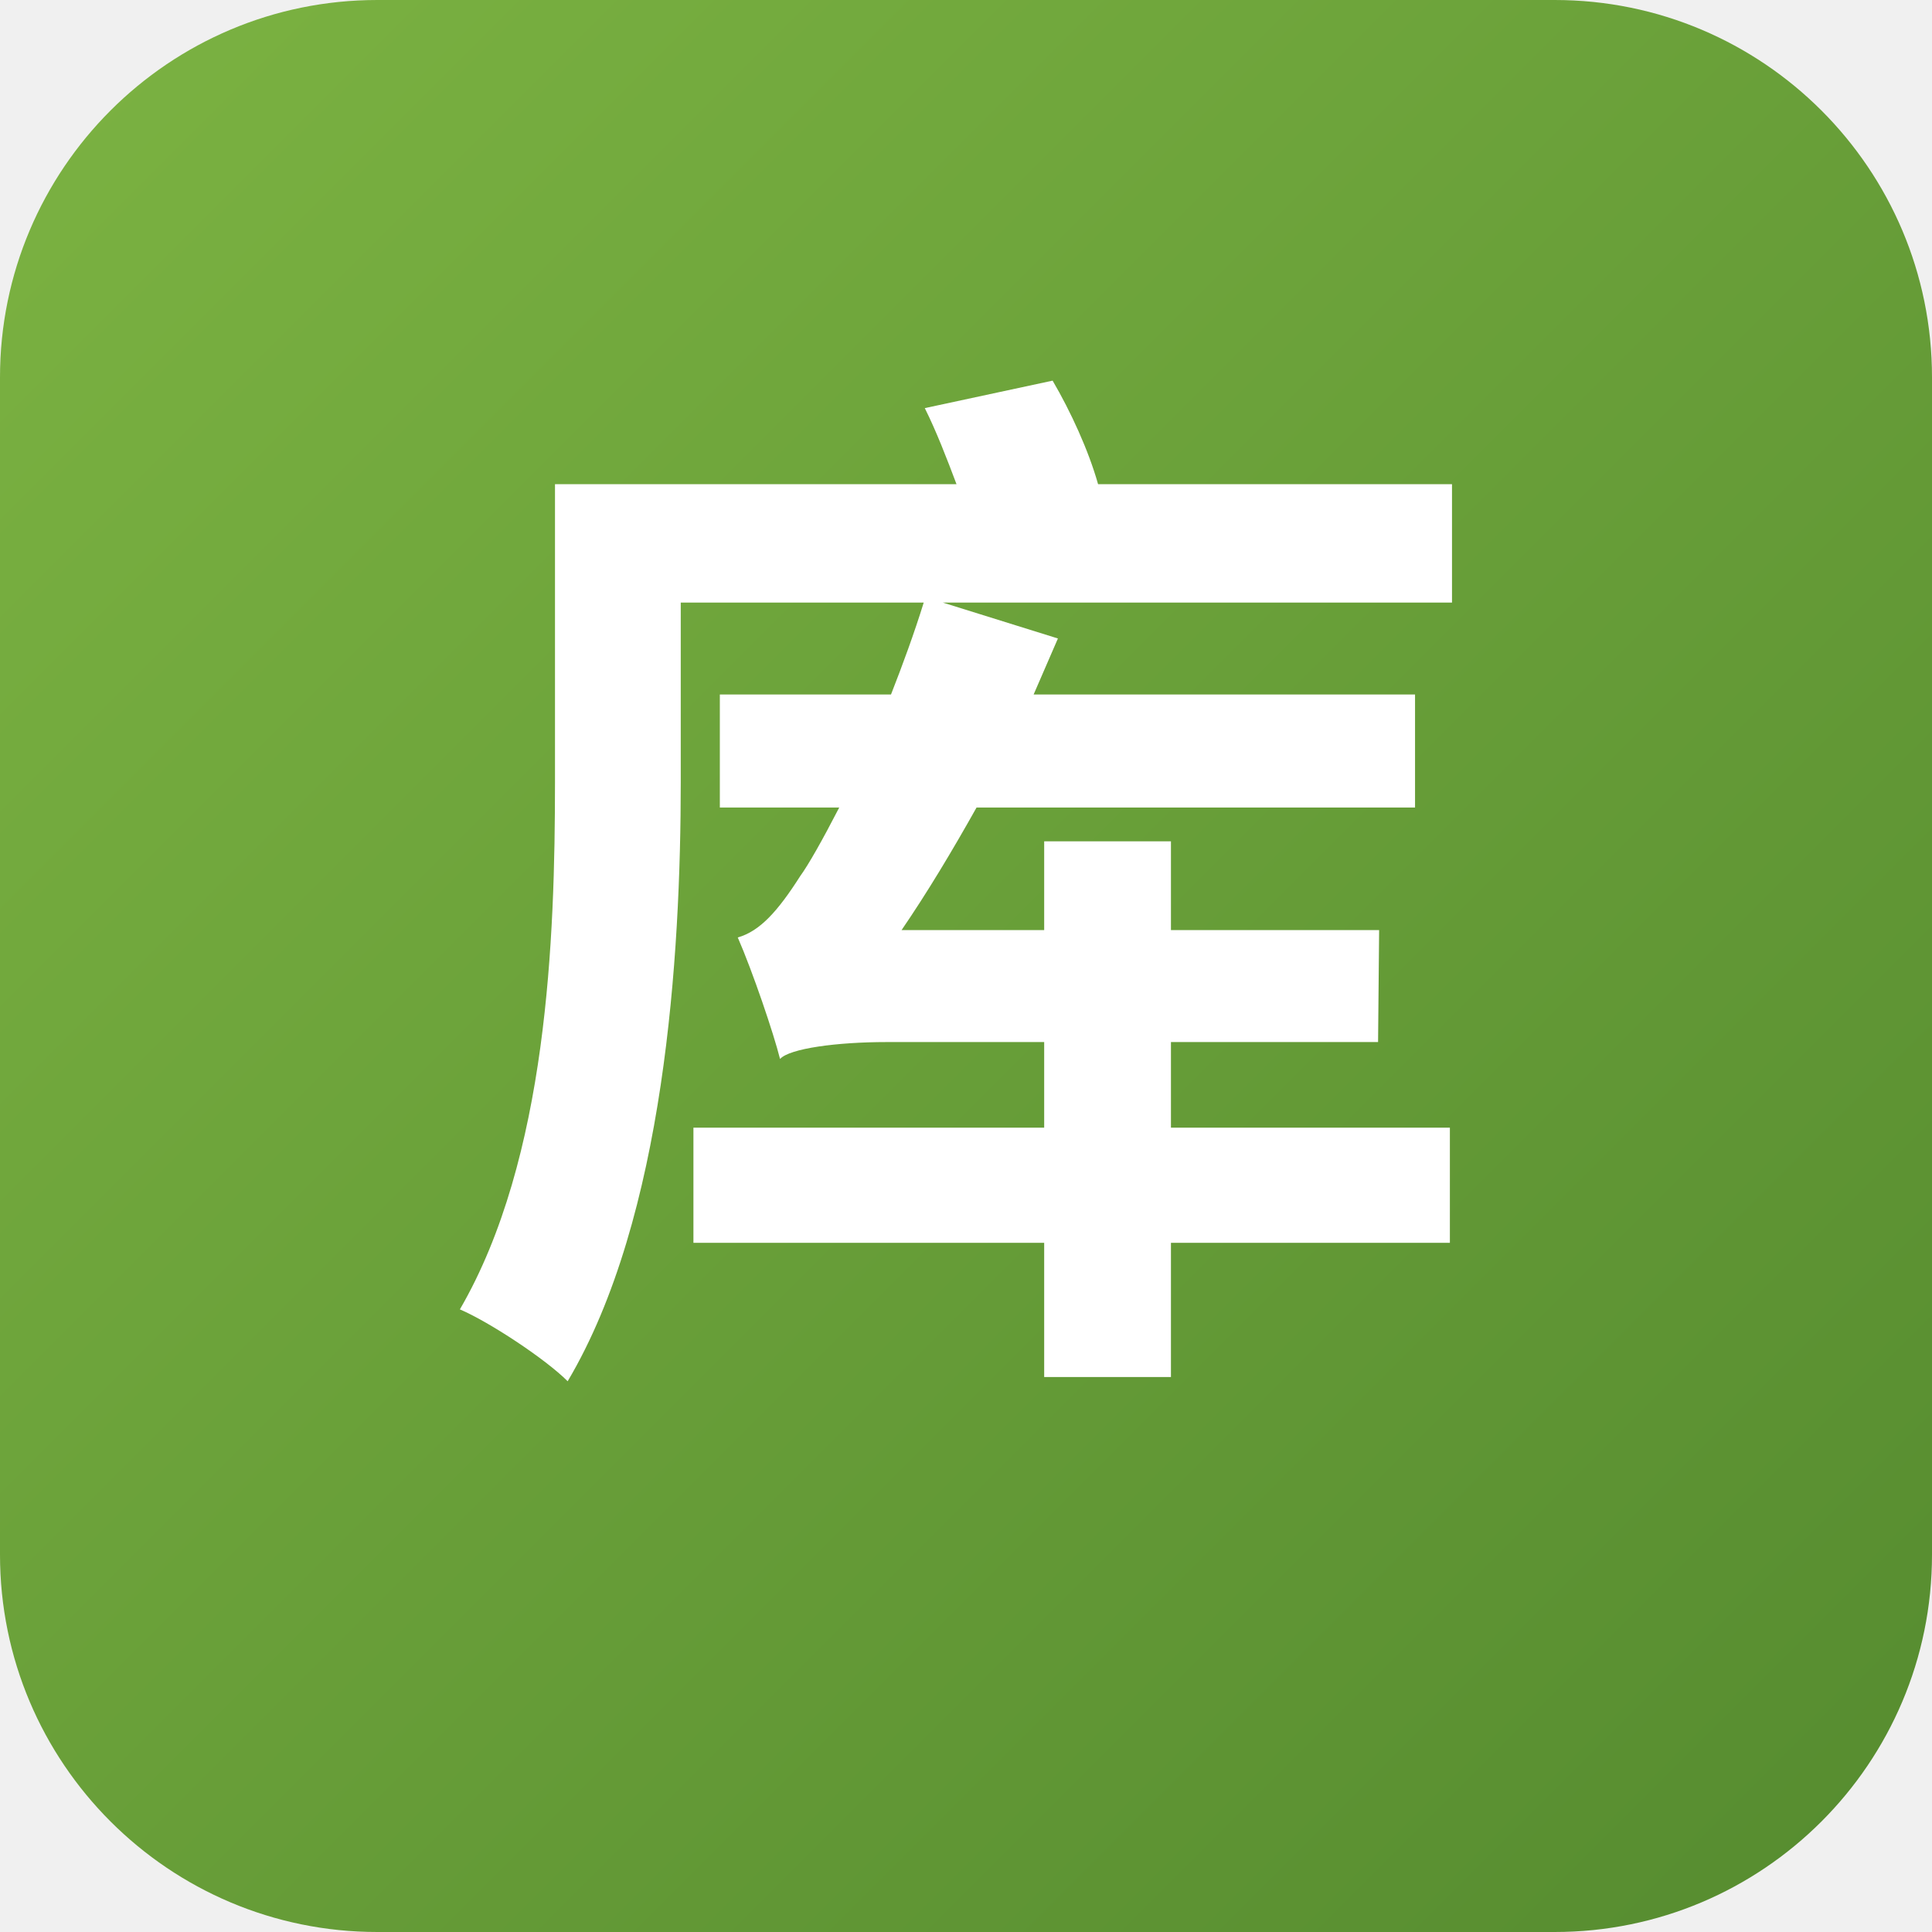
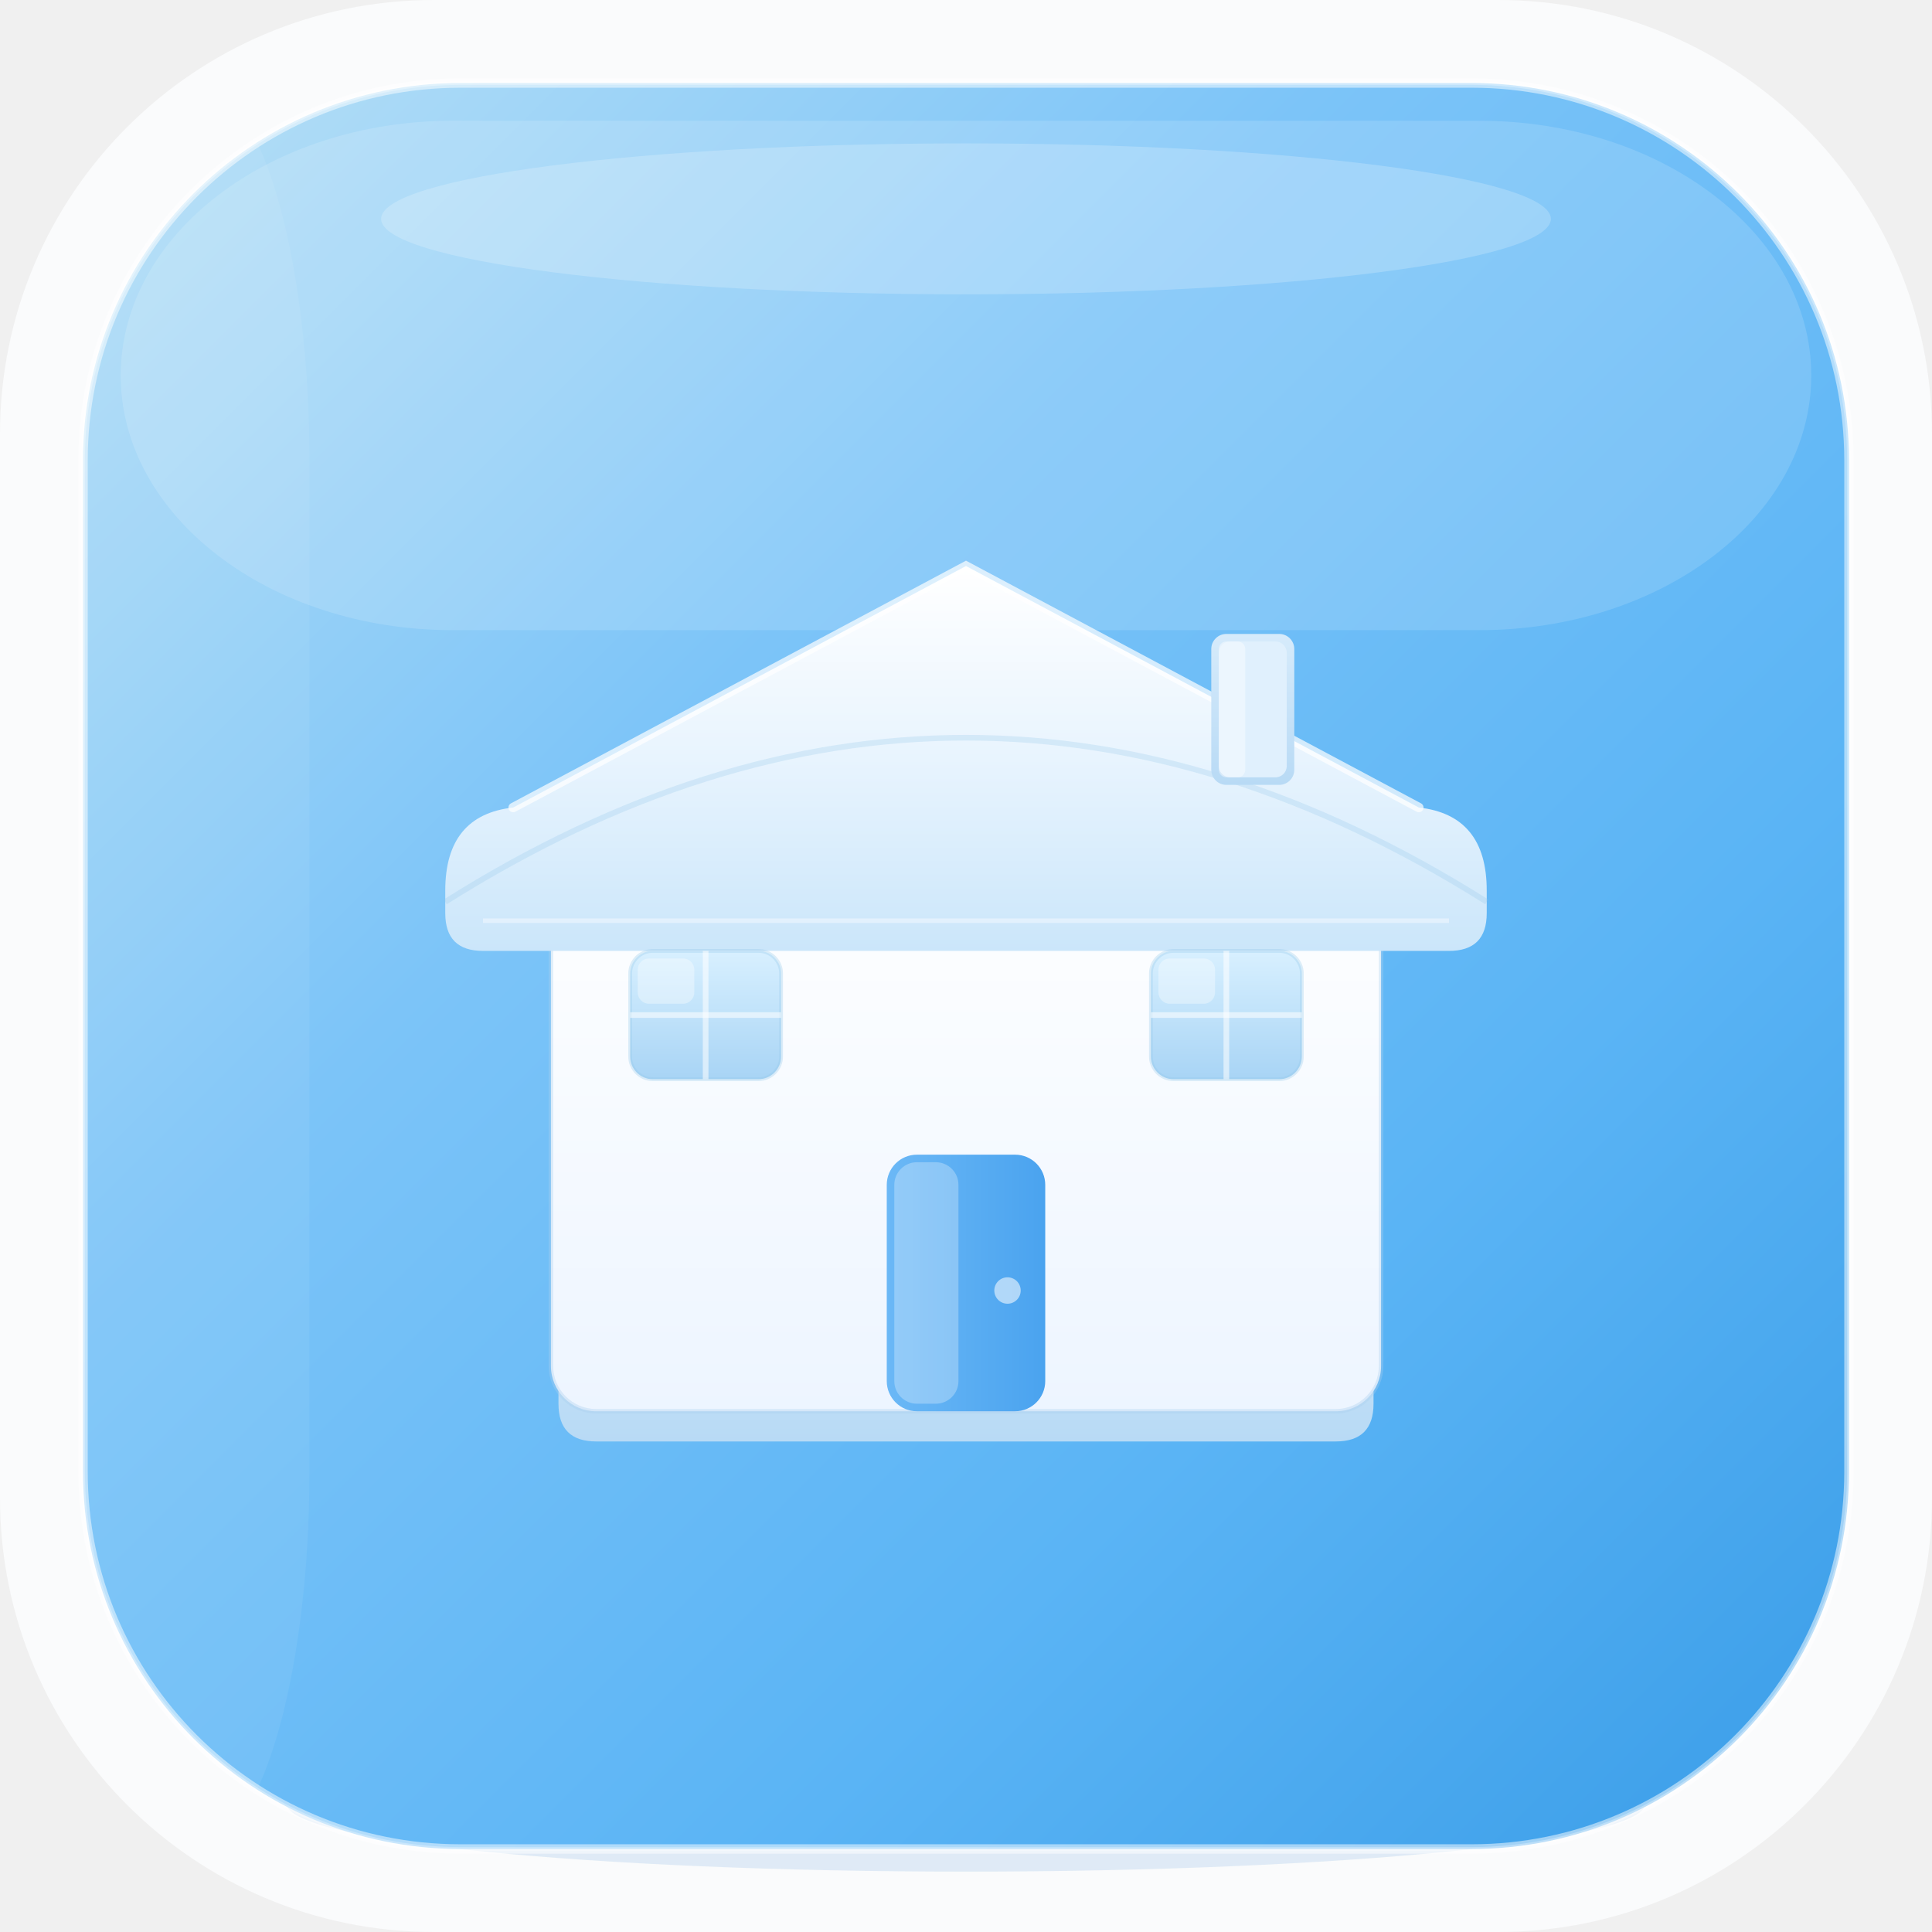
- <svg xmlns="http://www.w3.org/2000/svg" viewBox="0 0 512 512" width="96" height="96">
+ <svg xmlns="http://www.w3.org/2000/svg" viewBox="0 0 512 512" width="512" height="512">
  <defs>
-     <linearGradient id="bg" x1="0%" y1="0%" x2="100%" y2="100%">
-       <stop offset="0%" style="stop-color:#7CB342" />
-       <stop offset="100%" style="stop-color:#558B2F" />
+     <linearGradient id="glassBg" x1="0%" y1="0%" x2="100%" y2="100%">
+       <stop offset="0%" stop-color="#B8E0F6" />
+       <stop offset="35%" stop-color="#7CC4F8" />
+       <stop offset="70%" stop-color="#5AB4F5" />
+       <stop offset="100%" stop-color="#3A9DE8" />
+     </linearGradient>
+     <linearGradient id="hlGrad" x1="0%" y1="0%" x2="100%" y2="100%">
+       <stop offset="0%" stop-color="#FFFFFF" />
+       <stop offset="50%" stop-color="#D0ECFF" />
+       <stop offset="100%" stop-color="#A8D8F5" />
+     </linearGradient>
+     <linearGradient id="houseBody" x1="0%" y1="0%" x2="0%" y2="100%">
+       <stop offset="0%" stop-color="#FFFFFF" />
+       <stop offset="100%" stop-color="#EDF5FF" />
+     </linearGradient>
+     <linearGradient id="houseDepth" x1="0%" y1="0%" x2="0%" y2="100%">
+       <stop offset="0%" stop-color="#D6EBFB" />
+       <stop offset="100%" stop-color="#B8DAF5" />
+     </linearGradient>
+     <linearGradient id="roofGrad" x1="0%" y1="0%" x2="0%" y2="100%">
+       <stop offset="0%" stop-color="#FFFFFF" />
+       <stop offset="50%" stop-color="#E8F4FE" />
+       <stop offset="100%" stop-color="#CBE6FA" />
+     </linearGradient>
+     <linearGradient id="doorGrad" x1="0%" y1="0%" x2="100%" y2="0%">
+       <stop offset="0%" stop-color="#6BB8F6" />
+       <stop offset="100%" stop-color="#4AA3EF" />
+     </linearGradient>
+     <linearGradient id="winGrad" x1="0%" y1="0%" x2="0%" y2="100%">
+       <stop offset="0%" stop-color="#D8F0FF" />
+       <stop offset="100%" stop-color="#A8D4F5" />
    </linearGradient>
  </defs>
-   <rect width="512" height="512" rx="100" fill="url(#bg)" />
-   <text x="256" y="340" text-anchor="middle" fill="white" font-family="sans-serif" font-size="280" font-weight="bold">库</text>
+   <rect width="512" height="512" rx="115" fill="#FAFBFC" />
+   <ellipse cx="256" cy="478" rx="180" ry="18" fill="#C9DDF0" opacity="0.55" />
+   <ellipse cx="256" cy="472" rx="150" ry="12" fill="#B8D4EA" opacity="0.35" />
+   <rect x="22" y="22" width="468" height="468" rx="100" fill="url(#glassBg)" />
+   <rect x="22" y="22" width="468" height="468" rx="100" fill="none" stroke="#FFFFFF" stroke-width="2.5" opacity="0.5" />
+   <rect x="22" y="22" width="468" height="468" rx="100" fill="none" stroke="#FFFFFF" stroke-width="1" opacity="0.3" />
+   <rect x="32" y="32" width="448" height="135" rx="88" fill="#FFFFFF" opacity="0.14" />
+   <ellipse cx="256" cy="58" rx="155" ry="20" fill="#FFFFFF" opacity="0.20" />
+   <rect x="22" y="22" width="60" height="468" rx="100" fill="#FFFFFF" opacity="0.06" />
+   <path d="M148 315 L148 372 Q148 382 158 382 L354 382 Q364 382 364 372 L364 315 Z" fill="url(#houseDepth)" />
+   <rect x="146" y="222" width="220" height="152" rx="12" fill="url(#houseBody)" />
+   <rect x="146" y="222" width="220" height="152" rx="12" fill="none" stroke="#A8CFEE" stroke-width="1.2" opacity="0.35" />
+   <path d="M118 236 Q118 216 136 214 L256 150 L376 214 Q394 216 394 236 L394 242 Q394 252 384 252 L128 252 Q118 252 118 242 Z" fill="url(#roofGrad)" />
+   <path d="M136 214 L256 150 L376 214" fill="none" stroke="#FFFFFF" stroke-width="2.5" stroke-linecap="round" opacity="0.7" />
+   <path d="M128 244 L384 244" fill="none" stroke="#FFFFFF" stroke-width="1.2" opacity="0.4" />
+   <path d="M118 239 Q256 152 394 239" fill="none" stroke="#90C5E8" stroke-width="1.5" opacity="0.25" />
+   <rect x="235" y="306" width="42" height="68" rx="8" fill="url(#doorGrad)" />
+   <rect x="237" y="308" width="17" height="64" rx="6" fill="#FFFFFF" opacity="0.28" />
+   <circle cx="267" cy="342" r="3.5" fill="#FFFFFF" opacity="0.55" />
+   <rect x="167" y="252" width="40" height="34" rx="6" fill="url(#winGrad)" />
+   <rect x="167" y="252" width="40" height="34" rx="6" fill="none" stroke="#90C5E8" stroke-width="1" opacity="0.3" />
+   <line x1="187" y1="252" x2="187" y2="286" stroke="#FFFFFF" stroke-width="1.5" opacity="0.55" />
+   <line x1="167" y1="269" x2="207" y2="269" stroke="#FFFFFF" stroke-width="1.5" opacity="0.55" />
+   <rect x="169" y="254" width="15" height="12" rx="3" fill="#FFFFFF" opacity="0.35" />
+   <rect x="305" y="252" width="40" height="34" rx="6" fill="url(#winGrad)" />
+   <rect x="305" y="252" width="40" height="34" rx="6" fill="none" stroke="#90C5E8" stroke-width="1" opacity="0.3" />
+   <line x1="325" y1="252" x2="325" y2="286" stroke="#FFFFFF" stroke-width="1.5" opacity="0.55" />
+   <line x1="305" y1="269" x2="345" y2="269" stroke="#FFFFFF" stroke-width="1.5" opacity="0.55" />
+   <rect x="307" y="254" width="15" height="12" rx="3" fill="#FFFFFF" opacity="0.35" />
+   <rect x="321" y="168" width="22" height="40" rx="4" fill="url(#houseDepth)" />
+   <rect x="323" y="170" width="18" height="36" rx="3" fill="#E0F0FD" />
+   <rect x="323" y="170" width="7" height="36" rx="2" fill="#FFFFFF" opacity="0.4" />
</svg>
